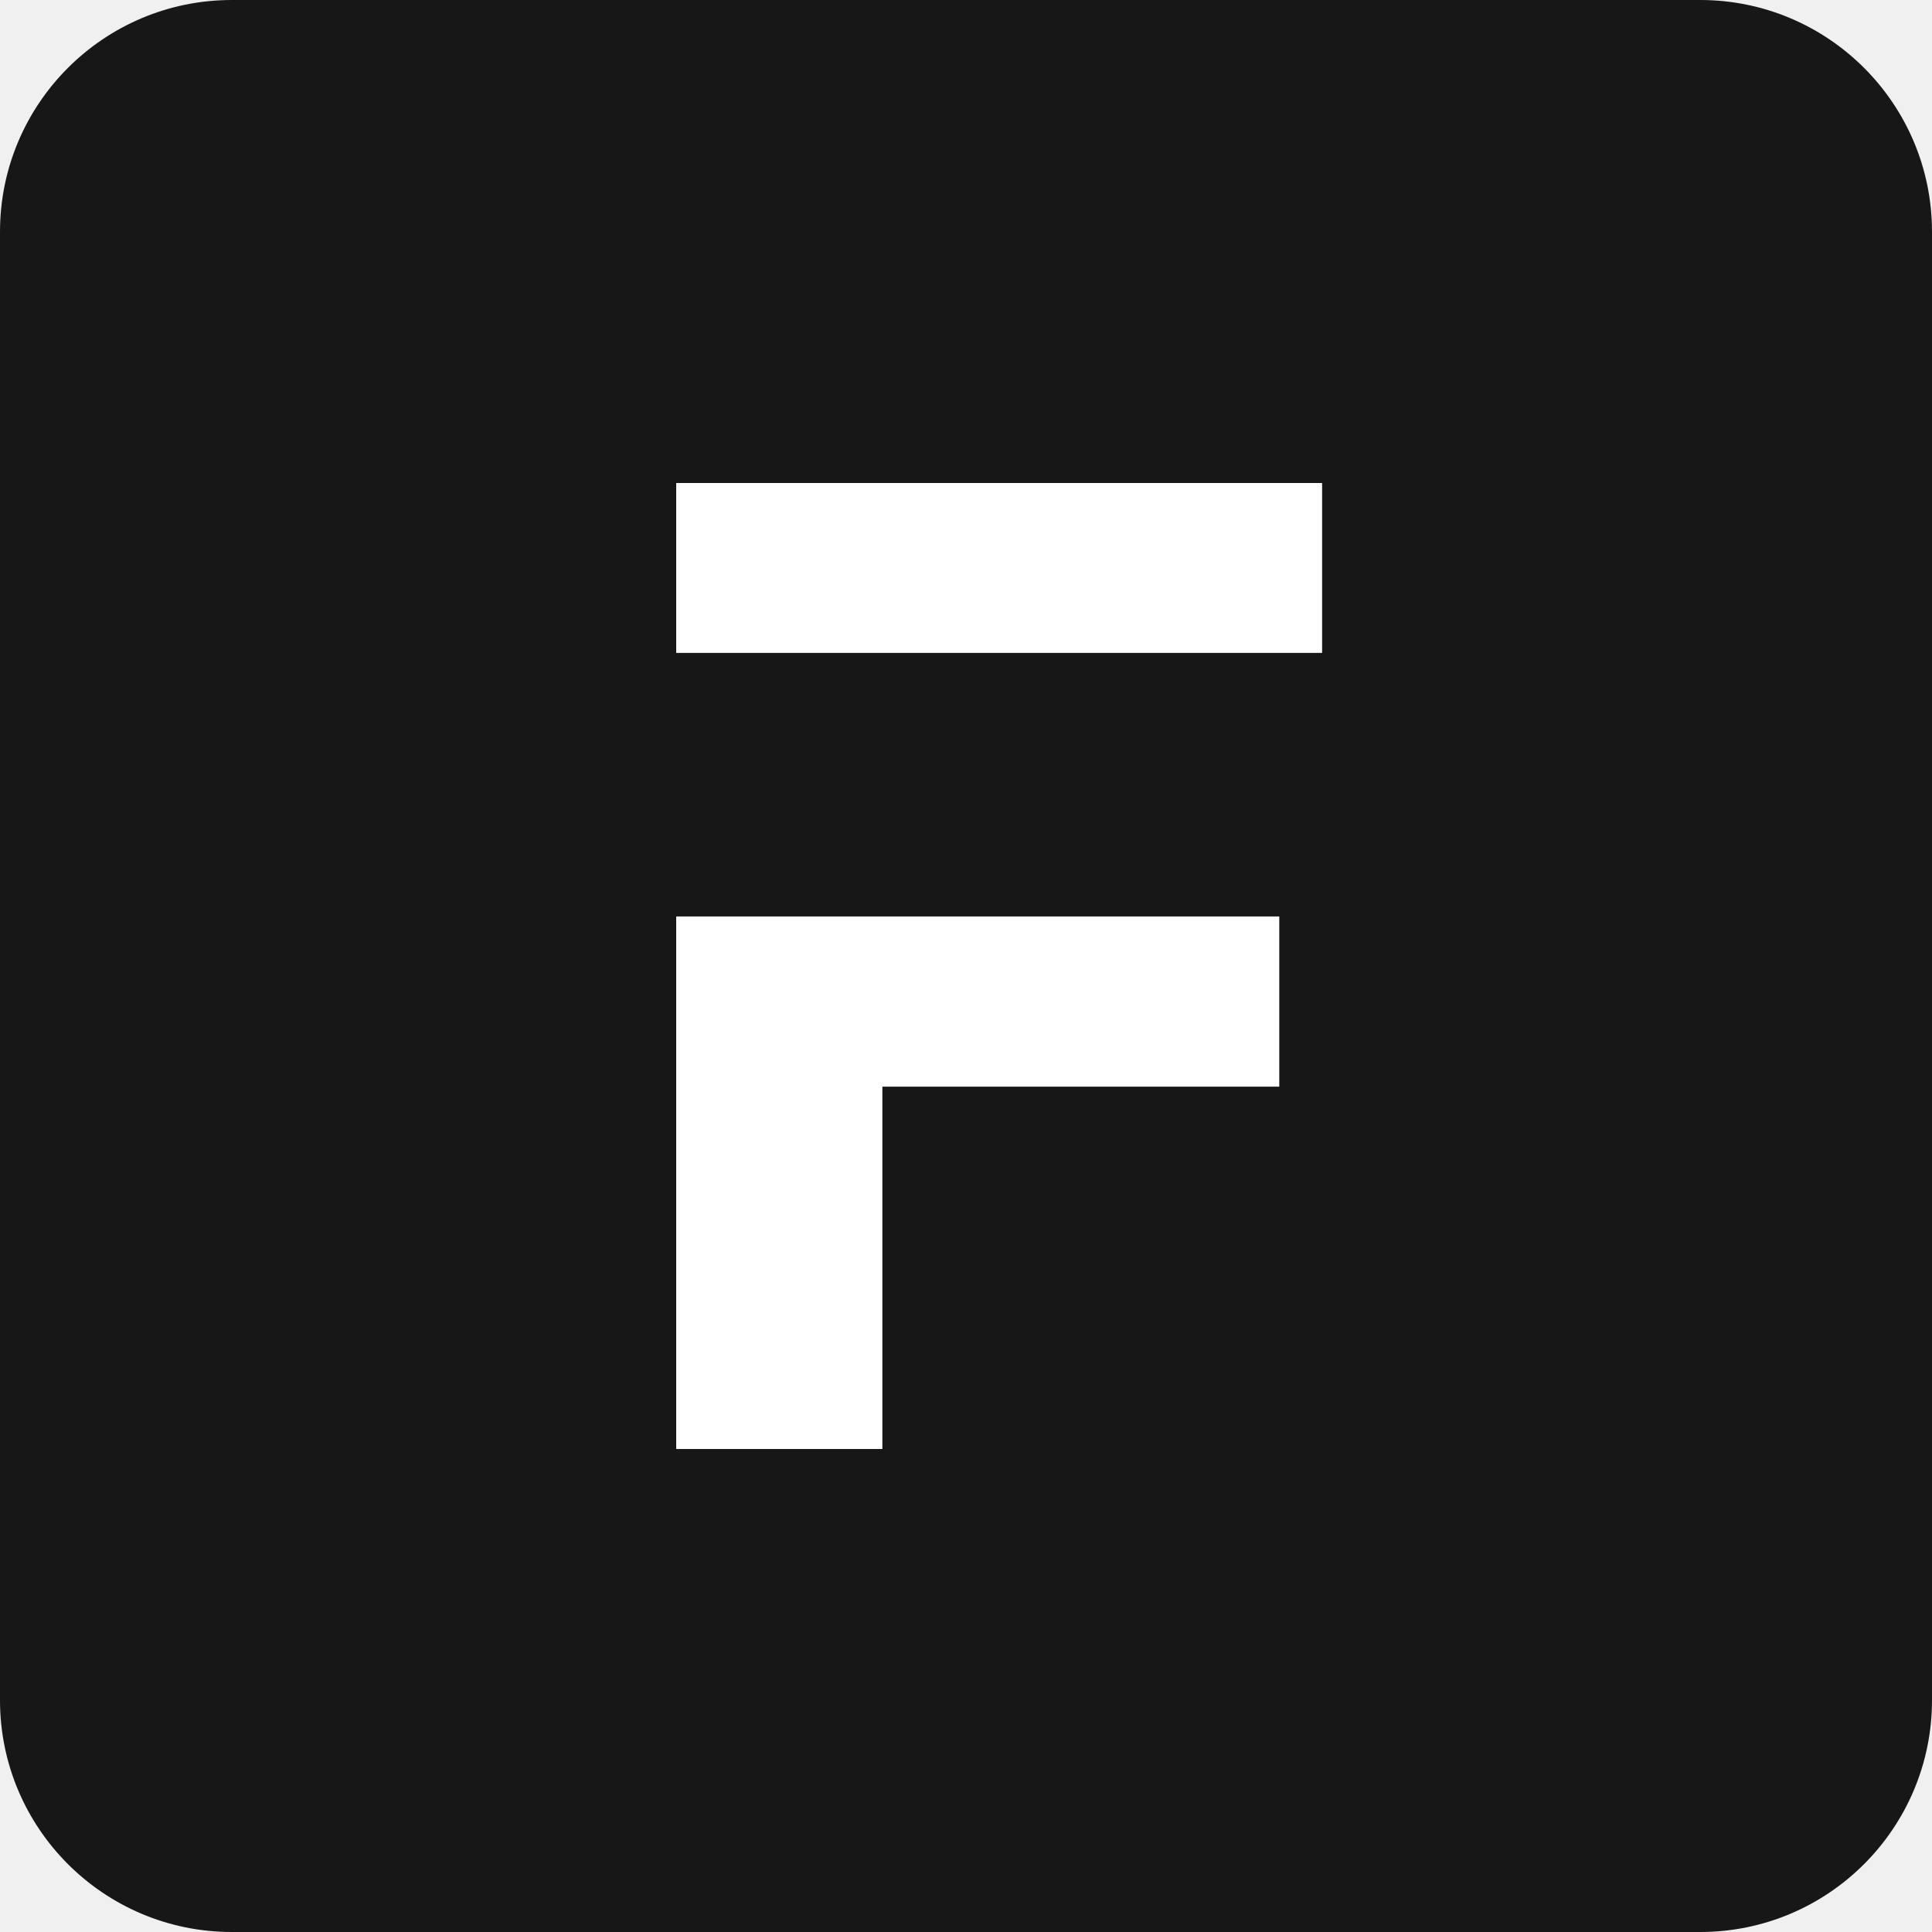
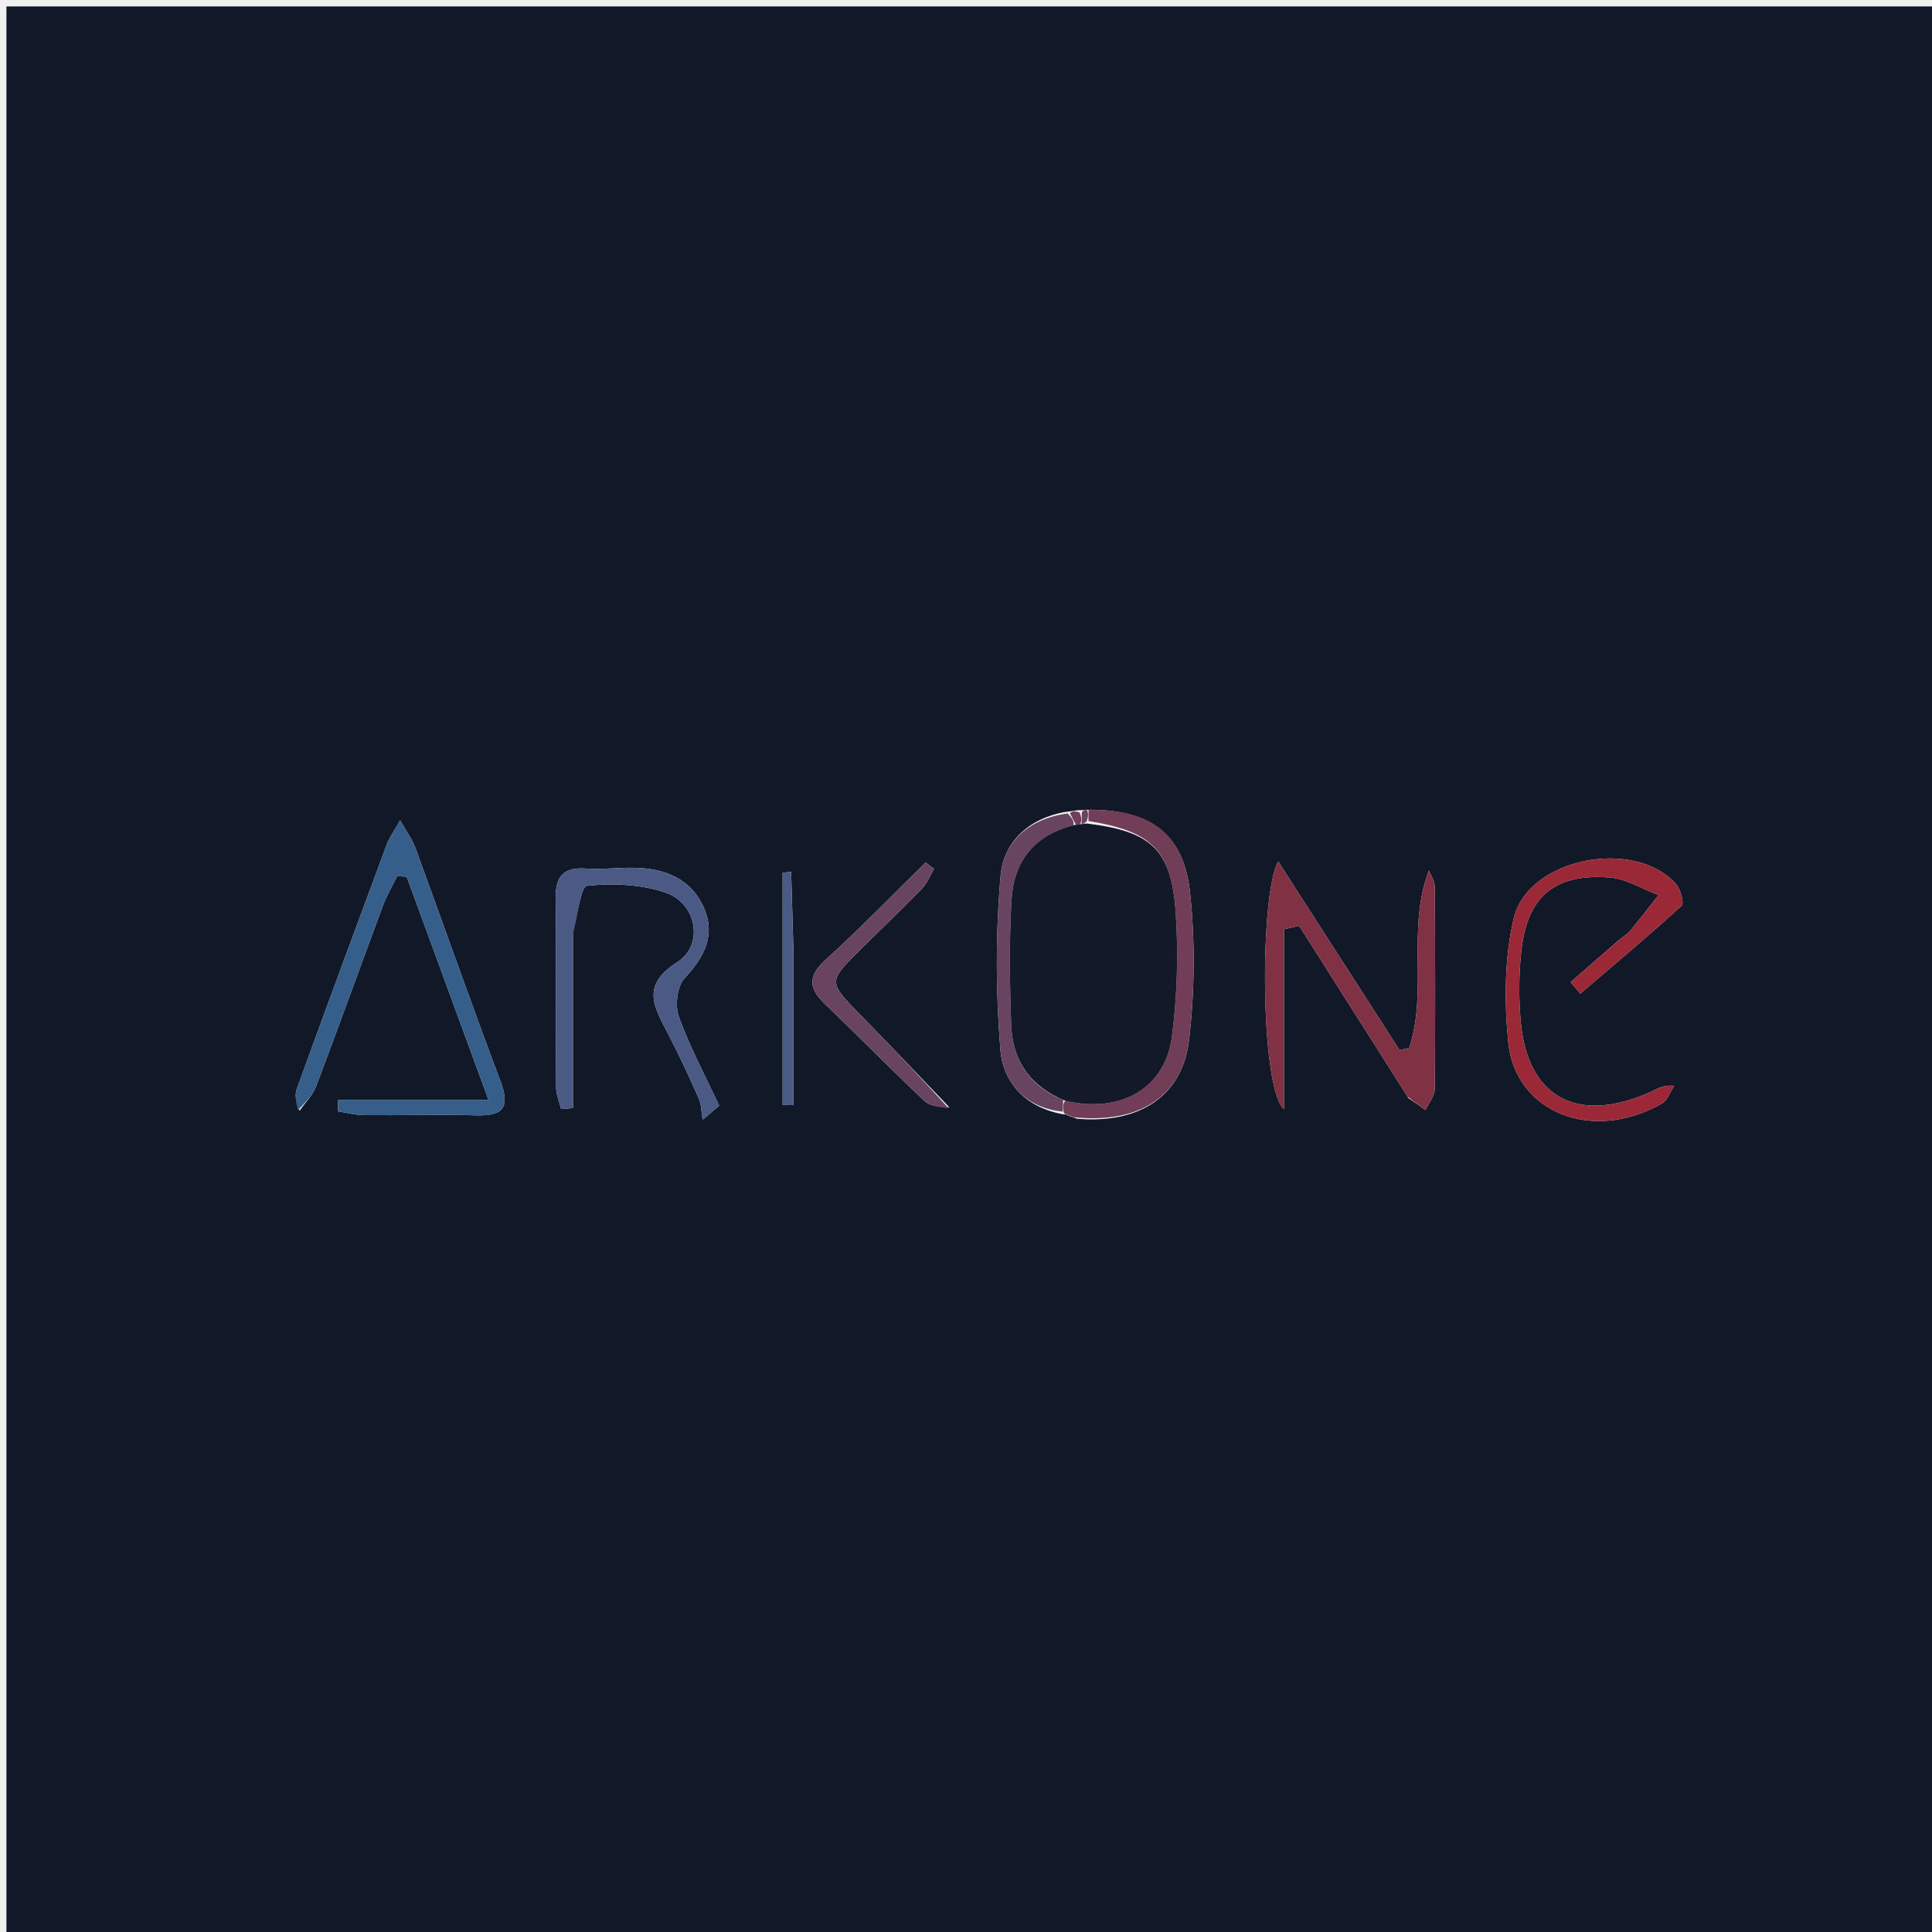
- <svg xmlns="http://www.w3.org/2000/svg" width="100" height="100" viewBox="0 0 100 100" fill="none">
-   <path d="M0 12C0 5.373 5.373 0 12 0H88C94.627 0 100 5.373 100 12V88C100 94.627 94.627 100 88 100H12C5.373 100 0 94.627 0 88V12Z" fill="#171717" />
-   <path d="M68.432 25H35V33.794H68.432V25Z" fill="white" />
-   <path d="M35 47.436V75H45.671V56.245H66.215V47.436H35Z" fill="white" />
+ <svg xmlns="http://www.w3.org/2000/svg" version="1.1" id="Layer_1" x="0px" y="0px" width="100%" viewBox="0 0 300 300" enable-background="new 0 0 300 300" xml:space="preserve">
+   <path fill="#111827" opacity="1" stroke="none" d=" M273,301   C182,301 91.5,301 1,301   C1,201 1,101 1,1   C101,1 201,1 301,1   C301,101 301,201 301,301   C291.833,301 282.667,301 273,301  M167.321,125.814   C166.888,125.885 166.454,125.955 165.274,126.1   C159.714,127.121 155.824,130.776 155.375,135.942   C154.593,144.915 154.607,154.047 155.342,163.026   C155.763,168.156 159.318,172.07 165.264,173.052   C165.264,173.052 165.506,173.005 165.773,173.189   C165.956,173.28 166.15,173.331 167.244,173.717   C176.859,174.548 183.619,170.286 184.643,161.445   C185.516,153.921 185.594,146.154 184.792,138.625   C183.803,129.328 178.522,125.577 168.501,125.745   C168.328,125.776 168.155,125.806 167.321,125.814  M46.512,172.48   C47.387,171.222 48.562,170.079 49.087,168.689   C52.623,159.343 55.999,149.936 59.486,140.571   C60.068,139.009 60.94,137.554 61.678,136.049   C62.168,136.077 62.659,136.105 63.149,136.133   C67.206,147.197 71.263,158.262 75.869,170.823   C66.944,170.823 59.725,170.823 52.506,170.823   C52.495,171.404 52.485,171.985 52.474,172.566   C53.823,172.774 55.172,173.147 56.523,173.16   C62.355,173.214 68.191,173.035 74.018,173.193   C78.383,173.311 79.178,171.762 77.67,167.768   C73.142,155.772 68.903,143.667 64.492,131.626   C64.026,130.353 63.176,129.221 62.134,127.364   C61.114,129.192 60.431,130.117 60.047,131.152   C55.348,143.799 50.672,156.455 46.07,169.137   C45.728,170.079 46.001,171.243 46.512,172.48  M218.714,170.523   C219.596,171.137 220.479,171.751 221.361,172.364   C221.859,171.265 222.778,170.169 222.789,169.064   C222.89,158.579 222.858,148.092 222.787,137.607   C222.782,136.79 222.198,135.976 221.883,135.161   C218.408,144.166 221.754,153.855 218.822,162.731   C218.323,162.84 217.824,162.949 217.324,163.058   C211.127,153.424 204.929,143.79 198.483,133.77   C195.595,138.636 195.627,168.948 199.375,172.219   C199.375,162.912 199.375,153.606 199.375,144.3   C200.159,144.118 200.943,143.936 201.727,143.754   C207.272,152.49 212.817,161.226 218.714,170.523  M251.421,145.95   C248.91,148.137 246.398,150.323 243.887,152.51   C244.389,153.102 244.892,153.694 245.395,154.285   C250.67,149.773 255.995,145.317 261.124,140.645   C261.543,140.263 260.978,138.09 260.265,137.285   C253.826,130.013 237.266,133.22 235.05,142.615   C233.602,148.755 233.576,155.472 234.195,161.805   C235.256,172.656 247.142,177.577 258.082,171.345   C258.95,170.85 259.352,169.537 259.97,168.604   C258.166,168.414 257.294,169.127 256.301,169.567   C244.72,174.697 237.216,170.244 236.15,158.71   C235.815,155.087 235.835,151.372 236.22,147.755   C237.127,139.233 241.338,135.619 249.906,136.255   C252.503,136.448 254.996,138.038 257.536,138.989   C256.074,140.843 254.626,142.709 253.138,144.542   C252.83,144.922 252.375,145.181 251.421,145.95  M88.966,144.633   C89.682,142.155 90.179,137.659 91.153,137.552   C95.156,137.116 99.544,137.31 103.338,138.602   C108.187,140.253 109.392,146.717 105.125,149.437   C99.617,152.949 101.461,156.177 103.555,160.179   C105.327,163.566 106.945,167.039 108.494,170.534   C108.941,171.543 108.914,172.763 109.104,173.886   C109.961,173.154 110.819,172.422 111.676,171.69   C109.539,167.102 107.123,162.614 105.412,157.872   C104.792,156.153 105.136,153.148 106.298,151.905   C109.457,148.525 111.225,145.048 109.176,140.691   C107.108,136.295 103.055,134.831 98.453,134.75   C95.962,134.706 93.455,135.043 90.979,134.869   C87.515,134.627 86.248,136.054 86.289,139.47   C86.407,149.282 86.3,159.098 86.357,168.912   C86.364,170.013 86.86,171.111 87.13,172.21   C87.742,172.162 88.354,172.115 88.966,172.067   C88.966,163.244 88.966,154.421 88.966,144.633  M147.403,171.924   C142.827,167.162 138.285,162.365 133.665,157.646   C128.595,152.466 128.552,152.485 133.529,147.528   C136.71,144.36 139.977,141.277 143.104,138.057   C143.943,137.194 144.411,135.97 145.049,134.912   C144.61,134.581 144.171,134.25 143.732,133.919   C138.558,138.991 133.516,144.208 128.156,149.075   C125.262,151.702 125.684,153.608 128.208,156.019   C133.378,160.958 138.372,166.081 143.575,170.983   C144.444,171.802 146.003,171.89 147.403,171.924  M123.205,147.523   C123.086,143.476 122.966,139.429 122.847,135.382   C122.406,135.431 121.965,135.48 121.524,135.528   C121.524,147.546 121.524,159.565 121.524,171.583   C122.084,171.591 122.645,171.599 123.205,171.607   C123.205,163.909 123.205,156.212 123.205,147.523  z" />
+   <path fill="#365E8A" opacity="1" stroke="none" d=" M46.25,172.392   C46.001,171.243 45.728,170.079 46.07,169.137   C50.672,156.455 55.348,143.799 60.047,131.152   C60.431,130.117 61.114,129.192 62.134,127.364   C63.176,129.221 64.026,130.353 64.492,131.626   C68.903,143.667 73.142,155.772 77.67,167.768   C79.178,171.762 78.383,173.311 74.018,173.193   C68.191,173.035 62.355,173.214 56.523,173.16   C55.172,173.147 53.823,172.774 52.474,172.566   C52.485,171.985 52.495,171.404 52.506,170.823   C59.725,170.823 66.944,170.823 75.869,170.823   C71.263,158.262 67.206,147.197 63.149,136.133   C62.659,136.105 62.168,136.077 61.678,136.049   C60.94,137.554 60.068,139.009 59.486,140.571   C55.999,149.936 52.623,159.343 49.087,168.689   C48.562,170.079 47.387,171.222 46.25,172.392  z" />
+   <path fill="#803144" opacity="1" stroke="none" d=" M218.538,170.243   C212.817,161.226 207.272,152.49 201.727,143.754   C200.943,143.936 200.159,144.118 199.375,144.3   C199.375,153.606 199.375,162.912 199.375,172.219   C195.627,168.948 195.595,138.636 198.483,133.77   C204.929,143.79 211.127,153.424 217.324,163.058   C217.824,162.949 218.323,162.84 218.822,162.731   C221.754,153.855 218.408,144.166 221.883,135.161   C222.198,135.976 222.782,136.79 222.787,137.607   C222.858,148.092 222.89,158.579 222.789,169.064   C222.778,170.169 221.859,171.265 221.361,172.364   C220.479,171.751 219.596,171.137 218.538,170.243  z" />
+   <path fill="#9B2836" opacity="1" stroke="none" d=" M251.704,145.723   C252.375,145.181 252.83,144.922 253.138,144.542   C254.626,142.709 256.074,140.843 257.536,138.989   C254.996,138.038 252.503,136.448 249.906,136.255   C241.338,135.619 237.127,139.233 236.22,147.755   C235.835,151.372 235.815,155.087 236.15,158.71   C237.216,170.244 244.72,174.697 256.301,169.567   C257.294,169.127 258.166,168.414 259.97,168.604   C259.352,169.537 258.95,170.85 258.082,171.345   C247.142,177.577 235.256,172.656 234.195,161.805   C233.576,155.472 233.602,148.755 235.05,142.615   C237.266,133.22 253.826,130.013 260.265,137.285   C260.978,138.09 261.543,140.263 261.124,140.645   C255.995,145.317 250.67,149.773 245.395,154.285   C244.892,153.694 244.389,153.102 243.887,152.51   C246.398,150.323 248.91,148.137 251.704,145.723  z" />
+   <path fill="#4B5A84" opacity="1" stroke="none" d=" M88.966,145.116   C88.966,154.421 88.966,163.244 88.966,172.067   C88.354,172.115 87.742,172.162 87.13,172.21   C86.86,171.111 86.364,170.013 86.357,168.912   C86.3,159.098 86.407,149.282 86.289,139.47   C86.248,136.054 87.515,134.627 90.979,134.869   C93.455,135.043 95.962,134.706 98.453,134.75   C103.055,134.831 107.108,136.295 109.176,140.691   C111.225,145.048 109.457,148.525 106.298,151.905   C105.136,153.148 104.792,156.153 105.412,157.872   C107.123,162.614 109.539,167.102 111.676,171.69   C110.819,172.422 109.961,173.154 109.104,173.886   C108.914,172.763 108.941,171.543 108.494,170.534   C106.945,167.039 105.327,163.566 103.555,160.179   C101.461,156.177 99.617,152.949 105.125,149.437   C109.392,146.717 108.187,140.253 103.338,138.602   C99.544,137.31 95.156,137.116 91.153,137.552   C90.179,137.659 89.682,142.155 88.966,145.116  z" />
+   <path fill="#723D56" opacity="1" stroke="none" d=" M165.506,173.005   C165.506,173.005 165.264,173.052 165.155,172.651   C165.058,171.766 165.07,171.282 165.428,170.935   C174.062,172.937 180.922,169.005 181.969,160.983   C182.8,154.616 182.998,148.065 182.558,141.658   C181.886,131.891 178.741,129.074 169.012,127.486   C169.017,126.687 169.022,126.229 169.027,125.772   C178.522,125.577 183.803,129.328 184.792,138.625   C185.594,146.154 185.516,153.921 184.643,161.445   C183.619,170.286 176.859,174.548 166.67,173.479   C165.901,173.16 165.704,173.081 165.506,173.005  z" />
+   <path fill="#684461" opacity="1" stroke="none" d=" M147.324,172.12   C146.003,171.89 144.444,171.802 143.575,170.983   C138.372,166.081 133.378,160.958 128.208,156.019   C125.684,153.608 125.262,151.702 128.156,149.075   C133.516,144.208 138.558,138.991 143.732,133.919   C144.171,134.25 144.61,134.581 145.049,134.912   C144.411,135.97 143.943,137.194 143.104,138.057   C139.977,141.277 136.71,144.36 133.529,147.528   C128.552,152.485 128.595,152.466 133.665,157.646   C138.285,162.365 142.827,167.162 147.324,172.12  z" />
+   <path fill="#684461" opacity="1" stroke="none" d=" M165.083,170.798   C165.07,171.282 165.058,171.766 165.038,172.613   C159.318,172.07 155.763,168.156 155.342,163.026   C154.607,154.047 154.593,144.915 155.375,135.942   C155.824,130.776 159.714,127.121 165.772,126.315   C166.528,127.031 166.787,127.532 166.706,128.143   C160.348,129.744 157.397,133.965 157.065,139.785   C156.697,146.244 156.78,152.746 157.024,159.216   C157.228,164.639 159.894,168.678 165.083,170.798  z" />
+   <path fill="#4B5A84" opacity="1" stroke="none" d=" M123.205,148.018   C123.205,156.212 123.205,163.909 123.205,171.607   C122.645,171.599 122.084,171.591 121.524,171.583   C121.524,159.565 121.524,147.546 121.524,135.528   C121.965,135.48 122.406,135.431 122.847,135.382   C122.966,139.429 123.086,143.476 123.205,148.018  z" />
+   <path fill="#723D56" opacity="1" stroke="none" d=" M167.046,128.034   C166.787,127.532 166.528,127.031 166.145,126.278   C166.454,125.955 166.888,125.885 167.65,126.175   C167.973,127.002 167.967,127.467 167.736,127.984   C167.51,128.036 167.046,128.034 167.046,128.034  z" />
+   <path fill="#684461" opacity="1" stroke="none" d=" M167.962,127.932   C167.967,127.467 167.973,127.002 167.981,126.186   C168.155,125.806 168.328,125.776 168.764,125.759   C169.022,126.229 169.017,126.687 168.751,127.532   C168.314,127.924 168.138,127.928 167.962,127.932  z" />
+   <path fill="#684461" opacity="1" stroke="none" d=" M165.64,173.097   C165.704,173.081 165.901,173.16 166.225,173.292   C166.15,173.331 165.956,173.28 165.64,173.097  z" />
+   <path fill="#131928" opacity="1" stroke="none" d=" M167.736,127.984   C168.138,127.928 168.314,127.924 168.751,127.874   C178.741,129.074 181.886,131.891 182.558,141.658   C182.998,148.065 182.8,154.616 181.969,160.983   C180.922,169.005 174.062,172.937 165.428,170.935   C159.894,168.678 157.228,164.639 157.024,159.216   C156.78,152.746 156.697,146.244 157.065,139.785   C157.397,133.965 160.348,129.744 166.706,128.143   C167.046,128.034 167.51,128.036 167.736,127.984  z" />
</svg>
